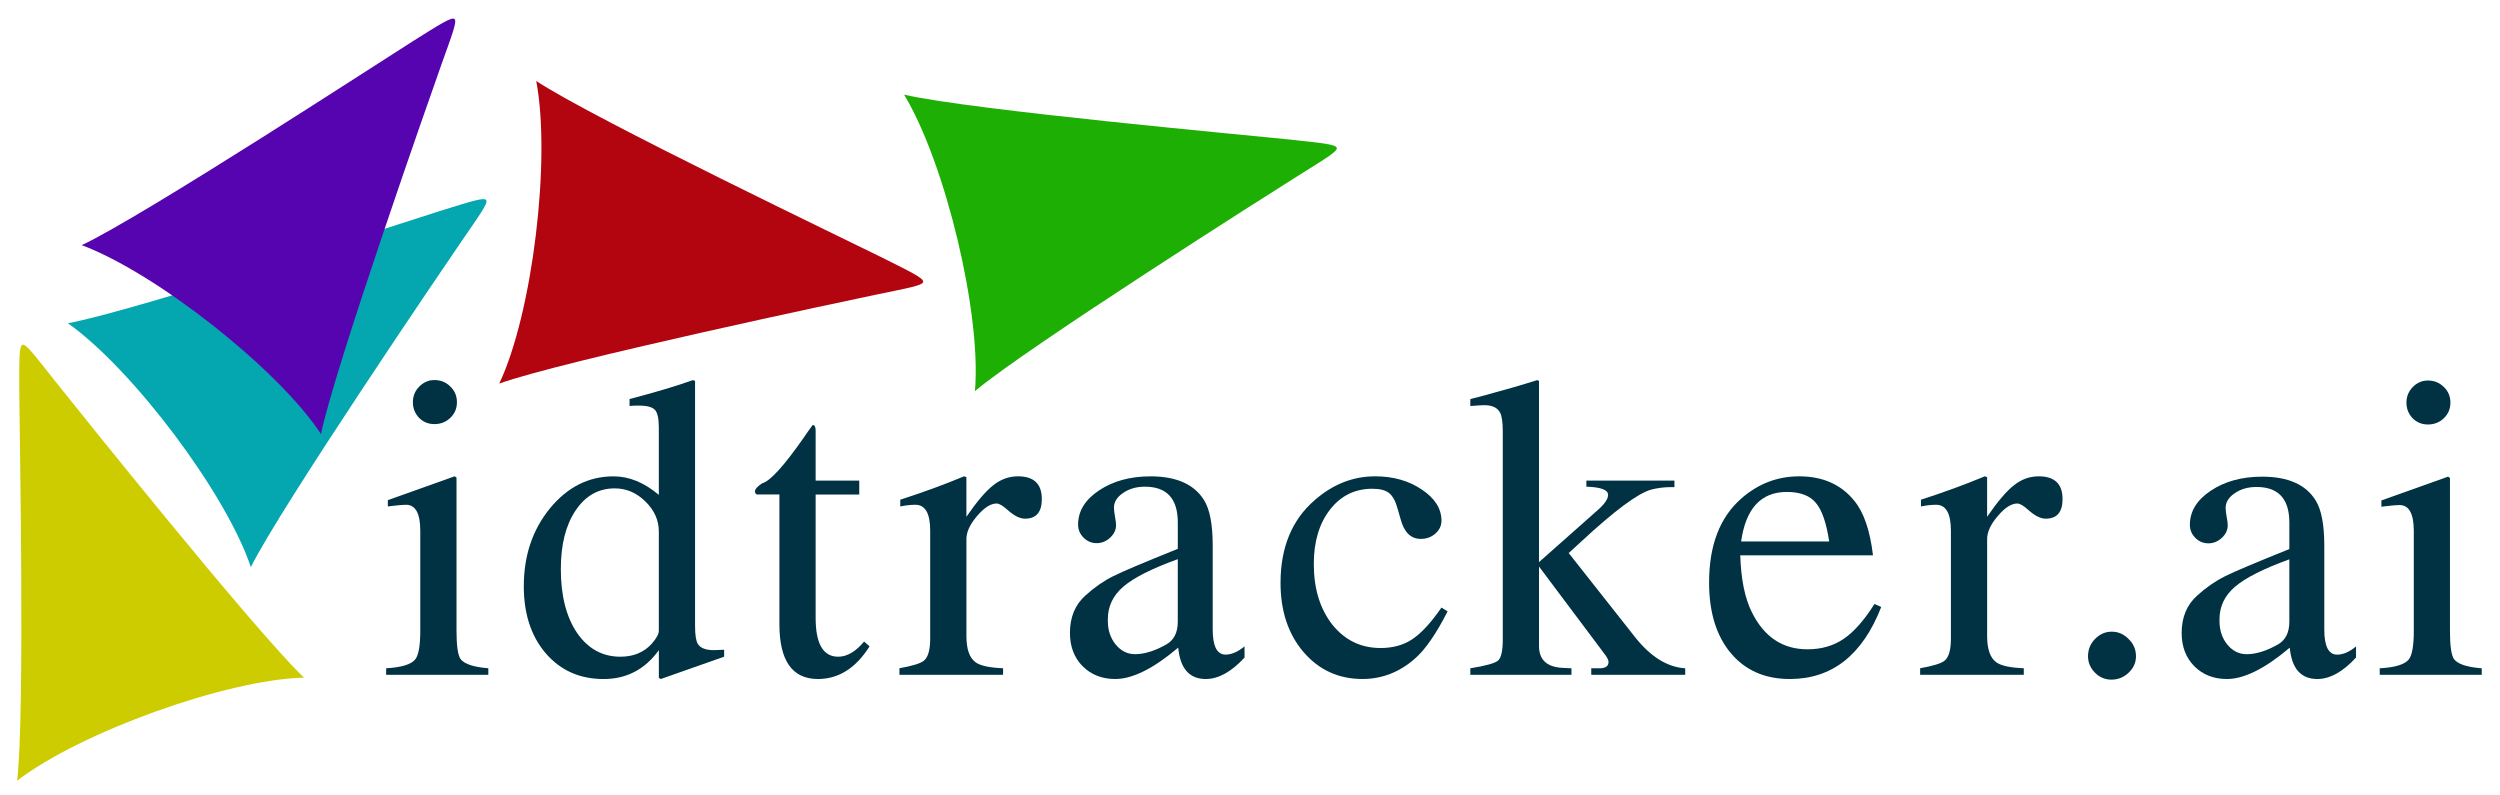
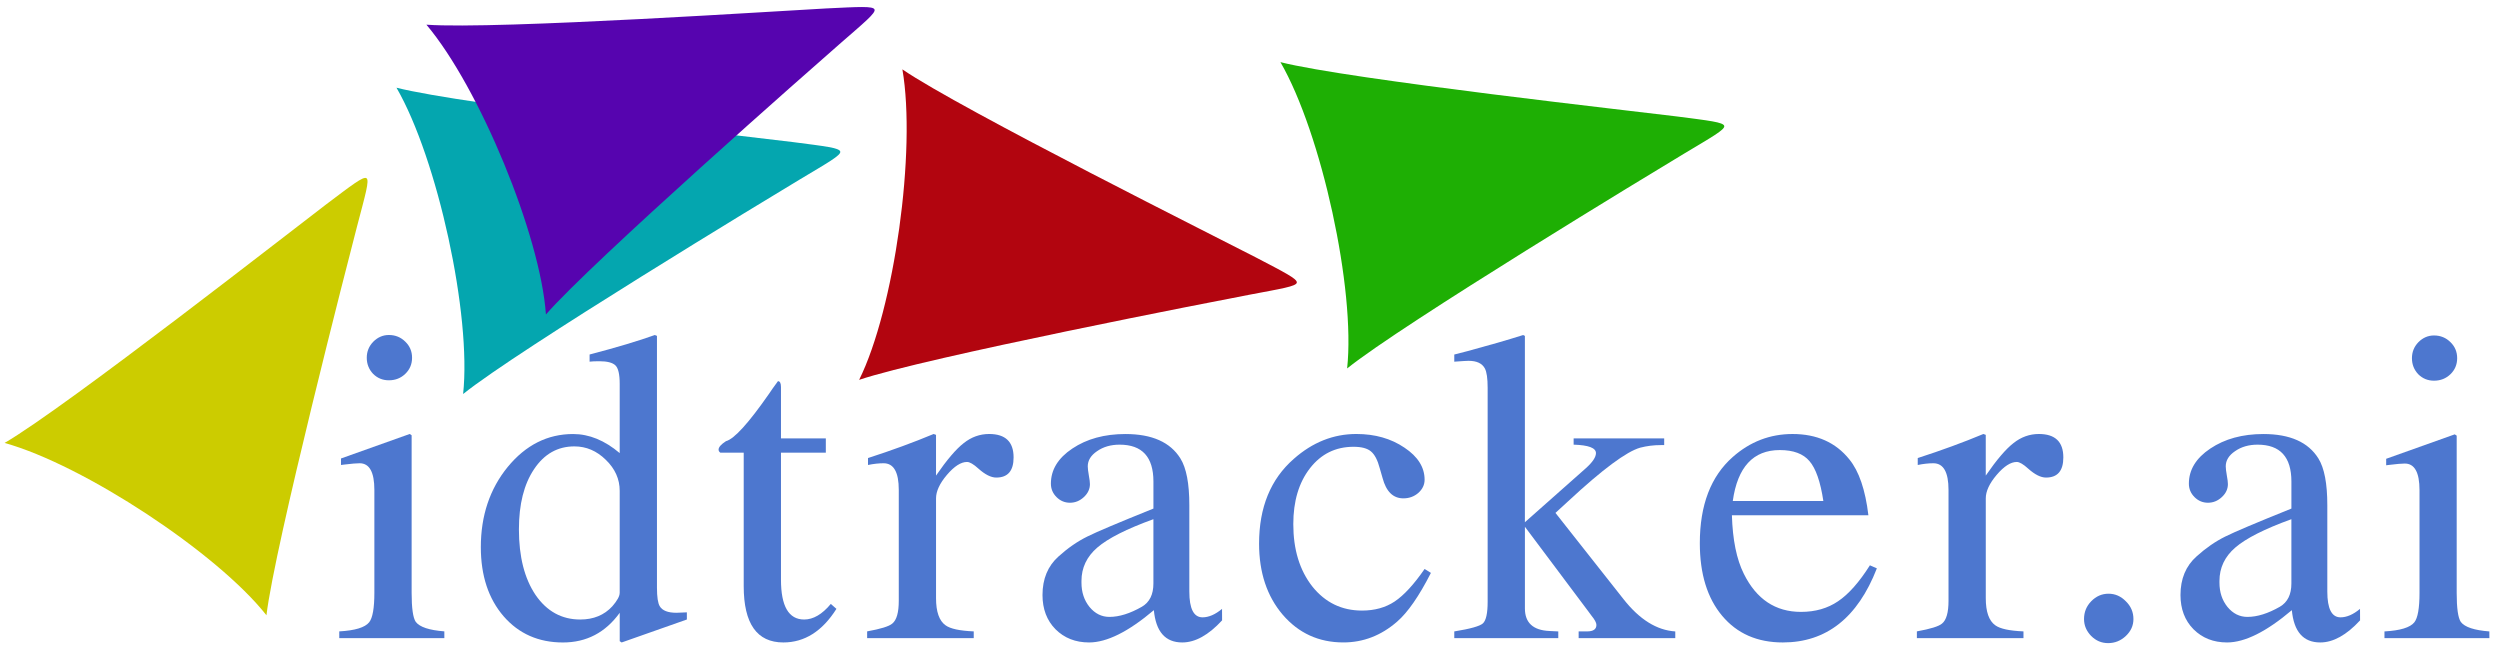
- <svg xmlns="http://www.w3.org/2000/svg" width="217mm" height="69mm" viewBox="0 0 217 69" version="1.1" id="svg5">
+ <svg xmlns="http://www.w3.org/2000/svg" viewBox="0 0 211 55" version="1.1" id="svg5">
  <defs id="defs2">
    <linearGradient id="linearGradient14233">
      <stop style="stop-color:#000000;stop-opacity:1;" offset="0" id="stop14231" />
    </linearGradient>
-     <linearGradient id="linearGradient3825">
-       <stop style="stop-color:#000000;stop-opacity:1;" offset="0" id="stop3823" />
+     <linearGradient id="linearGradient3825" gradientTransform="matrix(3.4306404e-4,0,0,3.4306404e-4,0,0)">
+       <stop style="stop-color:#013243;stop-opacity:1;" offset="0" id="stop3823" />
    </linearGradient>
  </defs>
  <g id="layer1">
-     <g aria-label="idtracker.ai" transform="matrix(1.658736,0,0,1.658736,-111.4126,-184.5691)" id="text3949" style="font-weight:bold;font-size:22.578px;line-height:0;font-family:Kalimati;-inkscape-font-specification:'Kalimati Bold';letter-spacing:1.572px;white-space:pre;inline-size:200.534;display:inline;opacity:1;mix-blend-mode:darken;fill:#013243;stroke-width:3.332;paint-order:stroke markers fill">
-       <path d="m 91.078,132.317 q 0,0.485 -0.342,0.816 -0.342,0.331 -0.838,0.331 -0.474,0 -0.805,-0.331 -0.32,-0.342 -0.32,-0.816 0,-0.474 0.331,-0.816 0.342,-0.342 0.794,-0.342 0.496,0 0.838,0.342 0.342,0.331 0.342,0.816 z m 1.643,14.265 h -5.347 v -0.342 q 1.202,-0.066 1.521,-0.463 0.265,-0.331 0.265,-1.499 v -5.237 q 0,-1.356 -0.75,-1.356 -0.232,0 -0.772,0.066 l -0.176,0.022 v -0.331 l 3.495,-1.246 0.099,0.066 v 8.015 q 0,1.169 0.209,1.477 0.298,0.397 1.455,0.485 z" style="line-height:3.5;letter-spacing:0.688px" id="path43997" />
-       <path d="m 105.061,145.635 -3.318,1.169 -0.099,-0.066 v -1.444 q -1.091,1.51 -2.888,1.51 -1.863,0 -3.021,-1.334 -1.158,-1.345 -1.158,-3.517 0,-2.403 1.367,-4.079 1.378,-1.676 3.329,-1.676 1.224,0 2.37,0.97 v -3.528 q 0,-0.728 -0.22,-0.937 -0.22,-0.209 -0.816,-0.209 -0.32,0 -0.496,0.022 v -0.364 q 2.062,-0.54 3.318,-0.992 l 0.11,0.044 v 12.81 q 0,0.717 0.143,0.948 0.198,0.331 0.849,0.331 0.121,0 0.529,-0.022 z m -3.418,-1.356 v -5.192 q 0,-0.893 -0.706,-1.576 -0.695,-0.684 -1.599,-0.684 -1.279,0 -2.051,1.158 -0.772,1.147 -0.772,3.065 0,2.084 0.849,3.34 0.86,1.246 2.271,1.246 1.014,0 1.632,-0.672 0.375,-0.43 0.375,-0.683 z" style="letter-spacing:1.117px" id="path43999" />
-       <path d="m 112.671,145.094 q -1.08,1.709 -2.701,1.709 -2.017,0 -2.017,-2.866 v -6.791 h -1.191 q -0.088,-0.066 -0.088,-0.154 0,-0.187 0.375,-0.43 0.628,-0.165 2.194,-2.414 0.143,-0.22 0.452,-0.639 0.154,0 0.154,0.298 v 2.613 h 2.282 v 0.728 h -2.282 v 6.46 q 0,2.028 1.18,2.028 0.695,0 1.356,-0.794 z" style="font-weight:normal;line-height:3.5;font-family:Nakula;-inkscape-font-specification:Nakula;letter-spacing:1.473px;stroke-opacity:0.899" id="path44001" />
-       <path d="m 121.685,137.388 q 0,1.025 -0.882,1.025 -0.397,0 -0.904,-0.452 -0.375,-0.342 -0.584,-0.342 -0.463,0 -1.025,0.661 -0.551,0.65 -0.551,1.191 v 5.082 q 0,1.036 0.485,1.378 0.364,0.265 1.433,0.309 v 0.342 h -5.424 v -0.342 q 1.036,-0.187 1.279,-0.397 0.331,-0.265 0.331,-1.158 v -5.644 q 0,-1.356 -0.772,-1.356 -0.364,0 -0.794,0.088 v -0.353 q 1.808,-0.584 3.34,-1.224 l 0.121,0.044 v 2.073 q 0.827,-1.202 1.411,-1.654 0.584,-0.463 1.29,-0.463 1.246,0 1.246,1.191 z" style="letter-spacing:0.676px" id="path44003" />
-       <path d="m 132.294,145.679 q -1.036,1.124 -2.028,1.124 -1.29,0 -1.444,-1.643 -1.94,1.643 -3.296,1.643 -1.036,0 -1.709,-0.672 -0.661,-0.672 -0.661,-1.742 0,-1.235 0.816,-1.962 0.706,-0.639 1.466,-1.014 0.706,-0.353 3.362,-1.422 v -1.378 q 0,-1.874 -1.72,-1.874 -0.672,0 -1.147,0.331 -0.474,0.32 -0.474,0.772 0,0.154 0.055,0.463 0.055,0.298 0.055,0.441 0,0.375 -0.309,0.661 -0.309,0.287 -0.706,0.287 -0.397,0 -0.684,-0.287 -0.287,-0.287 -0.287,-0.684 0,-1.058 1.091,-1.786 1.102,-0.739 2.701,-0.739 2.028,0 2.8,1.246 0.452,0.728 0.452,2.37 v 4.399 q 0,1.312 0.672,1.312 0.474,0 0.992,-0.43 z m -3.495,-1.874 v -3.274 q -2.039,0.739 -2.855,1.444 -0.805,0.695 -0.805,1.698 v 0.088 q 0,0.728 0.408,1.235 0.419,0.507 1.014,0.507 0.75,0 1.654,-0.518 0.584,-0.342 0.584,-1.18 z" style="letter-spacing:1.276px" id="path44005" />
-       <path d="m 142.919,143.264 q -0.904,1.775 -1.72,2.48 -1.213,1.058 -2.734,1.058 -1.874,0 -3.087,-1.411 -1.202,-1.411 -1.202,-3.616 0,-2.767 1.764,-4.311 1.433,-1.268 3.186,-1.268 1.422,0 2.447,0.695 1.025,0.684 1.025,1.632 0,0.386 -0.32,0.672 -0.32,0.276 -0.761,0.276 -0.783,0 -1.058,-1.036 l -0.143,-0.496 q -0.165,-0.628 -0.452,-0.86 -0.276,-0.232 -0.882,-0.232 -1.367,0 -2.216,1.091 -0.849,1.091 -0.849,2.844 0,1.94 0.97,3.175 0.981,1.224 2.525,1.224 0.97,0 1.665,-0.463 0.706,-0.474 1.521,-1.654 z" style="line-height:3.5;letter-spacing:0.319px" id="path44007" />
-       <path d="m 155.353,146.583 h -4.917 v -0.342 h 0.43 q 0.474,0 0.474,-0.331 0,-0.165 -0.254,-0.474 -0.022,-0.022 -0.154,-0.209 l -0.066,-0.088 -3.164,-4.222 v 4.156 q 0,1.091 1.246,1.147 l 0.452,0.022 v 0.342 h -5.292 v -0.342 q 1.224,-0.198 1.455,-0.408 0.243,-0.22 0.243,-1.102 v -10.881 q 0,-0.728 -0.143,-0.992 -0.209,-0.386 -0.827,-0.386 -0.132,0 -0.728,0.044 v -0.364 l 0.683,-0.176 q 1.599,-0.43 2.822,-0.816 l 0.088,0.044 v 9.481 l 3.098,-2.745 q 0.518,-0.463 0.518,-0.772 0,-0.397 -1.136,-0.43 v -0.32 h 4.608 v 0.342 h -0.176 q -0.54,0 -1.047,0.132 -1.047,0.298 -3.649,2.712 l -0.661,0.606 3.462,4.388 q 1.224,1.554 2.635,1.643 z" style="line-height:3.5;letter-spacing:0.798px" id="path44009" />
-       <path d="m 165.61,143.033 q -1.466,3.77 -4.785,3.77 -1.951,0 -3.087,-1.356 -1.136,-1.356 -1.136,-3.693 0,-2.91 1.676,-4.388 1.323,-1.169 3.043,-1.169 1.852,0 2.888,1.29 0.739,0.904 0.97,2.844 h -6.945 q 0.055,1.874 0.606,2.977 0.959,1.94 2.91,1.94 1.091,0 1.885,-0.54 0.805,-0.54 1.621,-1.83 z m -2.723,-3.429 q -0.22,-1.466 -0.706,-2.028 -0.474,-0.562 -1.51,-0.562 -2.028,0 -2.392,2.591 z" style="font-weight:normal;line-height:3.5;font-family:Nakula;-inkscape-font-specification:Nakula;letter-spacing:1.473px;stroke-opacity:0.899" id="path44011" />
-       <path d="m 175.098,137.388 q 0,1.025 -0.882,1.025 -0.397,0 -0.904,-0.452 -0.375,-0.342 -0.584,-0.342 -0.463,0 -1.025,0.661 -0.551,0.65 -0.551,1.191 v 5.082 q 0,1.036 0.485,1.378 0.364,0.265 1.433,0.309 v 0.342 h -5.424 v -0.342 q 1.036,-0.187 1.279,-0.397 0.331,-0.265 0.331,-1.158 v -5.644 q 0,-1.356 -0.772,-1.356 -0.364,0 -0.794,0.088 v -0.353 q 1.808,-0.584 3.34,-1.224 l 0.121,0.044 v 2.073 q 0.827,-1.202 1.411,-1.654 0.584,-0.463 1.29,-0.463 1.246,0 1.246,1.191 z" style="font-weight:normal;line-height:3.5;font-family:Nakula;-inkscape-font-specification:Nakula;letter-spacing:-0.196px" id="path44013" />
-       <path d="m 178.941,145.614 q 0,0.495 -0.385,0.859 -0.385,0.363 -0.903,0.363 -0.495,0 -0.859,-0.363 -0.363,-0.374 -0.363,-0.859 0,-0.528 0.363,-0.903 0.374,-0.385 0.881,-0.385 0.506,0 0.881,0.385 0.385,0.374 0.385,0.903 z" style="letter-spacing:0px" id="path44015" />
-       <path d="m 190.455,145.68 q -1.035,1.123 -2.025,1.123 -1.288,0 -1.442,-1.64 -1.937,1.64 -3.291,1.64 -1.035,0 -1.706,-0.671 -0.66,-0.671 -0.66,-1.739 0,-1.233 0.815,-1.959 0.705,-0.638 1.464,-1.013 0.705,-0.352 3.357,-1.42 v -1.376 q 0,-1.871 -1.717,-1.871 -0.671,0 -1.145,0.33 -0.473,0.319 -0.473,0.771 0,0.154 0.055,0.462 0.055,0.297 0.055,0.44 0,0.374 -0.308,0.66 -0.308,0.286 -0.705,0.286 -0.396,0 -0.682,-0.286 -0.286,-0.286 -0.286,-0.682 0,-1.057 1.09,-1.783 1.101,-0.738 2.697,-0.738 2.025,0 2.796,1.244 0.451,0.727 0.451,2.367 v 4.392 q 0,1.31 0.671,1.31 0.473,0 0.991,-0.429 z m -3.489,-1.871 v -3.269 q -2.036,0.738 -2.851,1.442 -0.804,0.693 -0.804,1.695 v 0.088 q 0,0.727 0.407,1.233 0.418,0.506 1.013,0.506 0.749,0 1.651,-0.517 0.583,-0.341 0.583,-1.178 z" style="letter-spacing:0.834px" id="path44017" />
-       <path d="m 195.395,132.339 q 0,0.484 -0.341,0.815 -0.341,0.33 -0.837,0.33 -0.473,0 -0.804,-0.33 -0.319,-0.341 -0.319,-0.815 0,-0.473 0.33,-0.815 0.341,-0.341 0.793,-0.341 0.495,0 0.837,0.341 0.341,0.33 0.341,0.815 z m 1.64,14.244 h -5.339 v -0.341 q 1.2,-0.066 1.519,-0.462 0.264,-0.33 0.264,-1.497 v -5.229 q 0,-1.354 -0.749,-1.354 -0.231,0 -0.771,0.066 l -0.176,0.022 v -0.33 l 3.489,-1.244 0.099,0.066 v 8.003 q 0,1.167 0.209,1.475 0.297,0.396 1.453,0.484 z" style="font-size:22.544px;line-height:3.5;font-family:Nakula;-inkscape-font-specification:'Nakula Bold';letter-spacing:-0.196px" id="path44019" />
+     <g aria-label="idtracker.ai" transform="matrix(1.658736,0,0,1.658736,-116.2962,-189.2845)" id="text3949-0" style="font-weight:bold;font-size:22.578px;line-height:0;font-family:Kalimati;-inkscape-font-specification:'Kalimati Bold';letter-spacing:1.572px;white-space:pre;inline-size:200.534;display:inline;mix-blend-mode:darken;fill:#4D77CF;stroke-width:3.332;paint-order:stroke markers fill">
+       <path d="m 91.078,132.317 q 0,0.485 -0.342,0.816 -0.342,0.331 -0.838,0.331 -0.474,0 -0.805,-0.331 -0.32,-0.342 -0.32,-0.816 0,-0.474 0.331,-0.816 0.342,-0.342 0.794,-0.342 0.496,0 0.838,0.342 0.342,0.331 0.342,0.816 z m 1.643,14.265 h -5.347 v -0.342 q 1.202,-0.066 1.521,-0.463 0.265,-0.331 0.265,-1.499 v -5.237 q 0,-1.356 -0.75,-1.356 -0.232,0 -0.772,0.066 l -0.176,0.022 v -0.331 l 3.495,-1.246 0.099,0.066 v 8.015 q 0,1.169 0.209,1.477 0.298,0.397 1.455,0.485 z" style="font-weight:normal;line-height:3.5;font-family:Nakula;-inkscape-font-specification:Nakula;letter-spacing:0.688px" id="path6103" />
+       <path d="m 105.061,145.635 -3.318,1.169 -0.099,-0.066 v -1.444 q -1.091,1.51 -2.888,1.51 -1.863,0 -3.021,-1.334 -1.158,-1.345 -1.158,-3.517 0,-2.403 1.367,-4.079 1.378,-1.676 3.329,-1.676 1.224,0 2.37,0.97 v -3.528 q 0,-0.728 -0.22,-0.937 -0.22,-0.209 -0.816,-0.209 -0.32,0 -0.496,0.022 v -0.364 q 2.062,-0.54 3.318,-0.992 l 0.11,0.044 v 12.81 q 0,0.717 0.143,0.948 0.198,0.331 0.849,0.331 0.121,0 0.529,-0.022 z m -3.418,-1.356 v -5.192 q 0,-0.893 -0.706,-1.576 -0.695,-0.684 -1.599,-0.684 -1.279,0 -2.051,1.158 -0.772,1.147 -0.772,3.065 0,2.084 0.849,3.34 0.86,1.246 2.271,1.246 1.014,0 1.632,-0.672 0.375,-0.43 0.375,-0.683 z" style="font-weight:normal;font-family:Nakula;-inkscape-font-specification:Nakula;letter-spacing:1.117px" id="path6105" />
+       <path d="m 112.671,145.094 q -1.08,1.709 -2.701,1.709 -2.017,0 -2.017,-2.866 v -6.791 h -1.191 q -0.088,-0.066 -0.088,-0.154 0,-0.187 0.375,-0.43 0.628,-0.165 2.194,-2.414 0.143,-0.22 0.452,-0.639 0.154,0 0.154,0.298 v 2.613 h 2.282 v 0.728 h -2.282 v 6.46 q 0,2.028 1.18,2.028 0.695,0 1.356,-0.794 z" style="font-weight:normal;line-height:3.5;font-family:Nakula;-inkscape-font-specification:Nakula;letter-spacing:1.473px;stroke-opacity:0.899" id="path6107" />
+       <path d="m 121.685,137.388 q 0,1.025 -0.882,1.025 -0.397,0 -0.904,-0.452 -0.375,-0.342 -0.584,-0.342 -0.463,0 -1.025,0.661 -0.551,0.65 -0.551,1.191 v 5.082 q 0,1.036 0.485,1.378 0.364,0.265 1.433,0.309 v 0.342 h -5.424 v -0.342 q 1.036,-0.187 1.279,-0.397 0.331,-0.265 0.331,-1.158 v -5.644 q 0,-1.356 -0.772,-1.356 -0.364,0 -0.794,0.088 v -0.353 q 1.808,-0.584 3.34,-1.224 l 0.121,0.044 v 2.073 q 0.827,-1.202 1.411,-1.654 0.584,-0.463 1.29,-0.463 1.246,0 1.246,1.191 z" style="font-weight:normal;font-family:Nakula;-inkscape-font-specification:Nakula;letter-spacing:0.676px" id="path6109" />
+       <path d="m 132.294,145.679 q -1.036,1.124 -2.028,1.124 -1.29,0 -1.444,-1.643 -1.94,1.643 -3.296,1.643 -1.036,0 -1.709,-0.672 -0.661,-0.672 -0.661,-1.742 0,-1.235 0.816,-1.962 0.706,-0.639 1.466,-1.014 0.706,-0.353 3.362,-1.422 v -1.378 q 0,-1.874 -1.72,-1.874 -0.672,0 -1.147,0.331 -0.474,0.32 -0.474,0.772 0,0.154 0.055,0.463 0.055,0.298 0.055,0.441 0,0.375 -0.309,0.661 -0.309,0.287 -0.706,0.287 -0.397,0 -0.684,-0.287 -0.287,-0.287 -0.287,-0.684 0,-1.058 1.091,-1.786 1.102,-0.739 2.701,-0.739 2.028,0 2.8,1.246 0.452,0.728 0.452,2.37 v 4.399 q 0,1.312 0.672,1.312 0.474,0 0.992,-0.43 z m -3.495,-1.874 v -3.274 q -2.039,0.739 -2.855,1.444 -0.805,0.695 -0.805,1.698 v 0.088 q 0,0.728 0.408,1.235 0.419,0.507 1.014,0.507 0.75,0 1.654,-0.518 0.584,-0.342 0.584,-1.18 z" style="font-weight:normal;font-family:Nakula;-inkscape-font-specification:Nakula;letter-spacing:1.276px" id="path6111" />
+       <path d="m 142.919,143.264 q -0.904,1.775 -1.72,2.48 -1.213,1.058 -2.734,1.058 -1.874,0 -3.087,-1.411 -1.202,-1.411 -1.202,-3.616 0,-2.767 1.764,-4.311 1.433,-1.268 3.186,-1.268 1.422,0 2.447,0.695 1.025,0.684 1.025,1.632 0,0.386 -0.32,0.672 -0.32,0.276 -0.761,0.276 -0.783,0 -1.058,-1.036 l -0.143,-0.496 q -0.165,-0.628 -0.452,-0.86 -0.276,-0.232 -0.882,-0.232 -1.367,0 -2.216,1.091 -0.849,1.091 -0.849,2.844 0,1.94 0.97,3.175 0.981,1.224 2.525,1.224 0.97,0 1.665,-0.463 0.706,-0.474 1.521,-1.654 z" style="font-weight:normal;line-height:3.5;font-family:Nakula;-inkscape-font-specification:Nakula;letter-spacing:0.319px" id="path6113" />
+       <path d="m 155.353,146.583 h -4.917 v -0.342 h 0.43 q 0.474,0 0.474,-0.331 0,-0.165 -0.254,-0.474 -0.022,-0.022 -0.154,-0.209 l -0.066,-0.088 -3.164,-4.222 v 4.156 q 0,1.091 1.246,1.147 l 0.452,0.022 v 0.342 h -5.292 v -0.342 q 1.224,-0.198 1.455,-0.408 0.243,-0.22 0.243,-1.102 v -10.881 q 0,-0.728 -0.143,-0.992 -0.209,-0.386 -0.827,-0.386 -0.132,0 -0.728,0.044 v -0.364 l 0.683,-0.176 q 1.599,-0.43 2.822,-0.816 l 0.088,0.044 v 9.481 l 3.098,-2.745 q 0.518,-0.463 0.518,-0.772 0,-0.397 -1.136,-0.43 v -0.32 h 4.608 v 0.342 h -0.176 q -0.54,0 -1.047,0.132 -1.047,0.298 -3.649,2.712 l -0.661,0.606 3.462,4.388 q 1.224,1.554 2.635,1.643 z" style="font-weight:normal;line-height:3.5;font-family:Nakula;-inkscape-font-specification:Nakula;letter-spacing:0.798px" id="path6115" />
+       <path d="m 165.61,143.033 q -1.466,3.77 -4.785,3.77 -1.951,0 -3.087,-1.356 -1.136,-1.356 -1.136,-3.693 0,-2.91 1.676,-4.388 1.323,-1.169 3.043,-1.169 1.852,0 2.888,1.29 0.739,0.904 0.97,2.844 h -6.945 q 0.055,1.874 0.606,2.977 0.959,1.94 2.91,1.94 1.091,0 1.885,-0.54 0.805,-0.54 1.621,-1.83 z m -2.723,-3.429 q -0.22,-1.466 -0.706,-2.028 -0.474,-0.562 -1.51,-0.562 -2.028,0 -2.392,2.591 z" style="font-weight:normal;line-height:3.5;font-family:Nakula;-inkscape-font-specification:Nakula;letter-spacing:1.473px;stroke-opacity:0.899" id="path6117" />
+       <path d="m 175.098,137.388 q 0,1.025 -0.882,1.025 -0.397,0 -0.904,-0.452 -0.375,-0.342 -0.584,-0.342 -0.463,0 -1.025,0.661 -0.551,0.65 -0.551,1.191 v 5.082 q 0,1.036 0.485,1.378 0.364,0.265 1.433,0.309 v 0.342 h -5.424 v -0.342 q 1.036,-0.187 1.279,-0.397 0.331,-0.265 0.331,-1.158 v -5.644 q 0,-1.356 -0.772,-1.356 -0.364,0 -0.794,0.088 v -0.353 q 1.808,-0.584 3.34,-1.224 l 0.121,0.044 v 2.073 q 0.827,-1.202 1.411,-1.654 0.584,-0.463 1.29,-0.463 1.246,0 1.246,1.191 z" style="font-weight:normal;line-height:3.5;font-family:Nakula;-inkscape-font-specification:Nakula;letter-spacing:-0.479px" id="path6119" />
+       <path d="m 178.665,145.613 q 0,0.496 -0.386,0.86 -0.386,0.364 -0.904,0.364 -0.496,0 -0.86,-0.364 -0.364,-0.375 -0.364,-0.86 0,-0.529 0.364,-0.904 0.375,-0.386 0.882,-0.386 0.507,0 0.882,0.386 0.386,0.375 0.386,0.904 z" style="font-weight:normal;font-family:Nakula;-inkscape-font-specification:Nakula;letter-spacing:0px" id="path6121" />
+       <path d="m 190.197,145.679 q -1.036,1.124 -2.028,1.124 -1.29,0 -1.444,-1.643 -1.94,1.643 -3.296,1.643 -1.036,0 -1.709,-0.672 -0.661,-0.672 -0.661,-1.742 0,-1.235 0.816,-1.962 0.706,-0.639 1.466,-1.014 0.706,-0.353 3.362,-1.422 v -1.378 q 0,-1.874 -1.72,-1.874 -0.672,0 -1.147,0.331 -0.474,0.32 -0.474,0.772 0,0.154 0.055,0.463 0.055,0.298 0.055,0.441 0,0.375 -0.309,0.661 -0.309,0.287 -0.706,0.287 -0.397,0 -0.684,-0.287 -0.287,-0.287 -0.287,-0.684 0,-1.058 1.091,-1.786 1.102,-0.739 2.701,-0.739 2.028,0 2.8,1.246 0.452,0.728 0.452,2.37 v 4.399 q 0,1.312 0.672,1.312 0.474,0 0.992,-0.43 z m -3.495,-1.874 v -3.274 q -2.039,0.739 -2.855,1.444 -0.805,0.695 -0.805,1.698 v 0.088 q 0,0.728 0.408,1.235 0.419,0.507 1.014,0.507 0.75,0 1.654,-0.518 0.584,-0.342 0.584,-1.18 z" style="font-weight:normal;font-family:Nakula;-inkscape-font-specification:Nakula;letter-spacing:0.834px" id="path6123" />
+       <path d="m 195.137,132.339 q 0,0.484 -0.341,0.815 -0.341,0.33 -0.837,0.33 -0.473,0 -0.804,-0.33 -0.319,-0.341 -0.319,-0.815 0,-0.473 0.33,-0.815 0.341,-0.341 0.793,-0.341 0.495,0 0.837,0.341 0.341,0.33 0.341,0.815 z m 1.64,14.244 h -5.339 v -0.341 q 1.2,-0.066 1.519,-0.462 0.264,-0.33 0.264,-1.497 v -5.229 q 0,-1.354 -0.749,-1.354 -0.231,0 -0.771,0.066 l -0.176,0.022 v -0.33 l 3.489,-1.244 0.099,0.066 v 8.003 q 0,1.167 0.209,1.475 0.297,0.396 1.453,0.484 z" style="font-weight:normal;font-size:22.544px;line-height:3.5;font-family:Nakula;-inkscape-font-specification:Nakula;letter-spacing:-0.196px" id="path6125" />
    </g>
-     <g id="use380" transform="rotate(-19.76327,-0.03039497,246.1016)" style="display:inline;fill:#cccc00;fill-opacity:1">
-       <path style="color:#000000;fill-opacity:1;stroke:none;stroke-width:0.285;-inkscape-stroke:none" d="m 74.927,43.329 c -0.324,0.005 -0.708,1.147 -1.635,3.742 -0.927,2.595 -8.948,26.42 -11.594,31.712 6.615,-2.117 20.108,-2.117 26.458,0 C 85.51,73.492 77.39,49.795 76.503,47.172 75.616,44.549 75.251,43.324 74.927,43.329 Z" id="path44134" />
+     <g id="use380-9" transform="rotate(33.34968,100.1484,-44.25991)" style="display:inline;fill:#cccc00;fill-opacity:1">
+       <path style="color:#000000;fill-opacity:1;stroke:none;stroke-width:0.285;-inkscape-stroke:none" d="m 74.927,43.329 c -0.324,0.005 -0.708,1.147 -1.635,3.742 -0.927,2.595 -8.948,26.42 -11.594,31.712 6.615,-2.117 20.108,-2.117 26.458,0 C 85.51,73.492 77.39,49.795 76.503,47.172 75.616,44.549 75.251,43.324 74.927,43.329 Z" id="path6342" />
    </g>
-     <g id="use4319" transform="rotate(76.55687,114.7978,54.1279)" style="display:inline;fill:#1eaf04;fill-opacity:1">
-       <path style="color:#000000;fill-opacity:1;stroke:none;stroke-width:0.285;-inkscape-stroke:none" d="m 74.927,43.329 c -0.324,0.005 -0.708,1.147 -1.635,3.742 -0.927,2.595 -8.948,26.42 -11.594,31.712 6.615,-2.117 20.108,-2.117 26.458,0 C 85.51,73.492 77.39,49.795 76.503,47.172 75.616,44.549 75.251,43.324 74.927,43.329 Z" id="path44138" />
+     <g id="use4319-3" transform="rotate(77.71792,130.519,70.7904)" style="display:inline;fill:#1eaf04;fill-opacity:1">
+       <path style="color:#000000;fill-opacity:1;stroke:none;stroke-width:0.285;-inkscape-stroke:none" d="m 74.927,43.329 c -0.324,0.005 -0.708,1.147 -1.635,3.742 -0.927,2.595 -8.948,26.42 -11.594,31.712 6.615,-2.117 20.108,-2.117 26.458,0 C 85.51,73.492 77.39,49.795 76.503,47.172 75.616,44.549 75.251,43.324 74.927,43.329 Z" id="path6346" />
    </g>
-     <g id="use11954" transform="rotate(53.1301,84.52452,-2.381913)" style="display:inline;fill:#04a6af;fill-opacity:1;stroke:#f41b1b;stroke-opacity:0.558">
-       <path style="color:#000000;fill-opacity:1;stroke:none;stroke-width:0.285;-inkscape-stroke:none" d="m 74.927,43.329 c -0.324,0.005 -0.708,1.147 -1.635,3.742 -0.927,2.595 -8.948,26.42 -11.594,31.712 6.615,-2.117 20.108,-2.117 26.458,0 C 85.51,73.492 77.39,49.795 76.503,47.172 75.616,44.549 75.251,43.324 74.927,43.329 Z" id="path44142" />
+     <g id="use11954-6" transform="rotate(77.72695,91.86961,25.5736)" style="display:inline;fill:#04a6af;fill-opacity:1;stroke:#f41b1b;stroke-opacity:0.558">
+       <path style="color:#000000;fill-opacity:1;stroke:none;stroke-width:0.285;-inkscape-stroke:none" d="m 74.927,43.329 c -0.324,0.005 -0.708,1.147 -1.635,3.742 -0.927,2.595 -8.948,26.42 -11.594,31.712 6.615,-2.117 20.108,-2.117 26.458,0 C 85.51,73.492 77.39,49.795 76.503,47.172 75.616,44.549 75.251,43.324 74.927,43.329 Z" id="path6350" />
    </g>
-     <g id="use11958" transform="rotate(96.96656,85.88187,36.19868)" style="display:inline;fill:#b2050f;fill-opacity:1">
-       <path style="color:#000000;fill-opacity:1;stroke:none;stroke-width:0.285;-inkscape-stroke:none" d="m 74.927,43.329 c -0.324,0.005 -0.708,1.147 -1.635,3.742 -0.927,2.595 -8.948,26.42 -11.594,31.712 6.615,-2.117 20.108,-2.117 26.458,0 C 85.51,73.492 77.39,49.795 76.503,47.172 75.616,44.549 75.251,43.324 74.927,43.329 Z" id="path44146" />
+     <g id="use11958-0" transform="rotate(97.93103,100.6664,48.6132)" style="display:inline;fill:#b2050f;fill-opacity:1">
+       <path style="color:#000000;fill-opacity:1;stroke:none;stroke-width:0.285;-inkscape-stroke:none" d="m 74.927,43.329 c -0.324,0.005 -0.708,1.147 -1.635,3.742 -0.927,2.595 -8.948,26.42 -11.594,31.712 6.615,-2.117 20.108,-2.117 26.458,0 C 85.51,73.492 77.39,49.795 76.503,47.172 75.616,44.549 75.251,43.324 74.927,43.329 Z" id="path6354" />
    </g>
-     <g id="use4321" transform="rotate(38.28941,117.2173,-28.61449)" style="display:inline;fill:#5604af;fill-opacity:1">
-       <path style="color:#000000;fill-opacity:1;stroke:none;stroke-width:0.285;-inkscape-stroke:none" d="m 74.927,43.329 c -0.324,0.005 -0.708,1.147 -1.635,3.742 -0.927,2.595 -8.948,26.42 -11.594,31.712 6.615,-2.117 20.108,-2.117 26.458,0 C 85.51,73.492 77.39,49.795 76.503,47.172 75.616,44.549 75.251,43.324 74.927,43.329 Z" id="path44150" />
+     <g id="use4321-6" transform="rotate(67.59013,106.1407,21.22806)" style="display:inline;fill:#5604af;fill-opacity:1">
+       <path style="color:#000000;fill-opacity:1;stroke:none;stroke-width:0.285;-inkscape-stroke:none" d="m 74.927,43.329 c -0.324,0.005 -0.708,1.147 -1.635,3.742 -0.927,2.595 -8.948,26.42 -11.594,31.712 6.615,-2.117 20.108,-2.117 26.458,0 C 85.51,73.492 77.39,49.795 76.503,47.172 75.616,44.549 75.251,43.324 74.927,43.329 Z" id="path6358" />
    </g>
  </g>
</svg>
